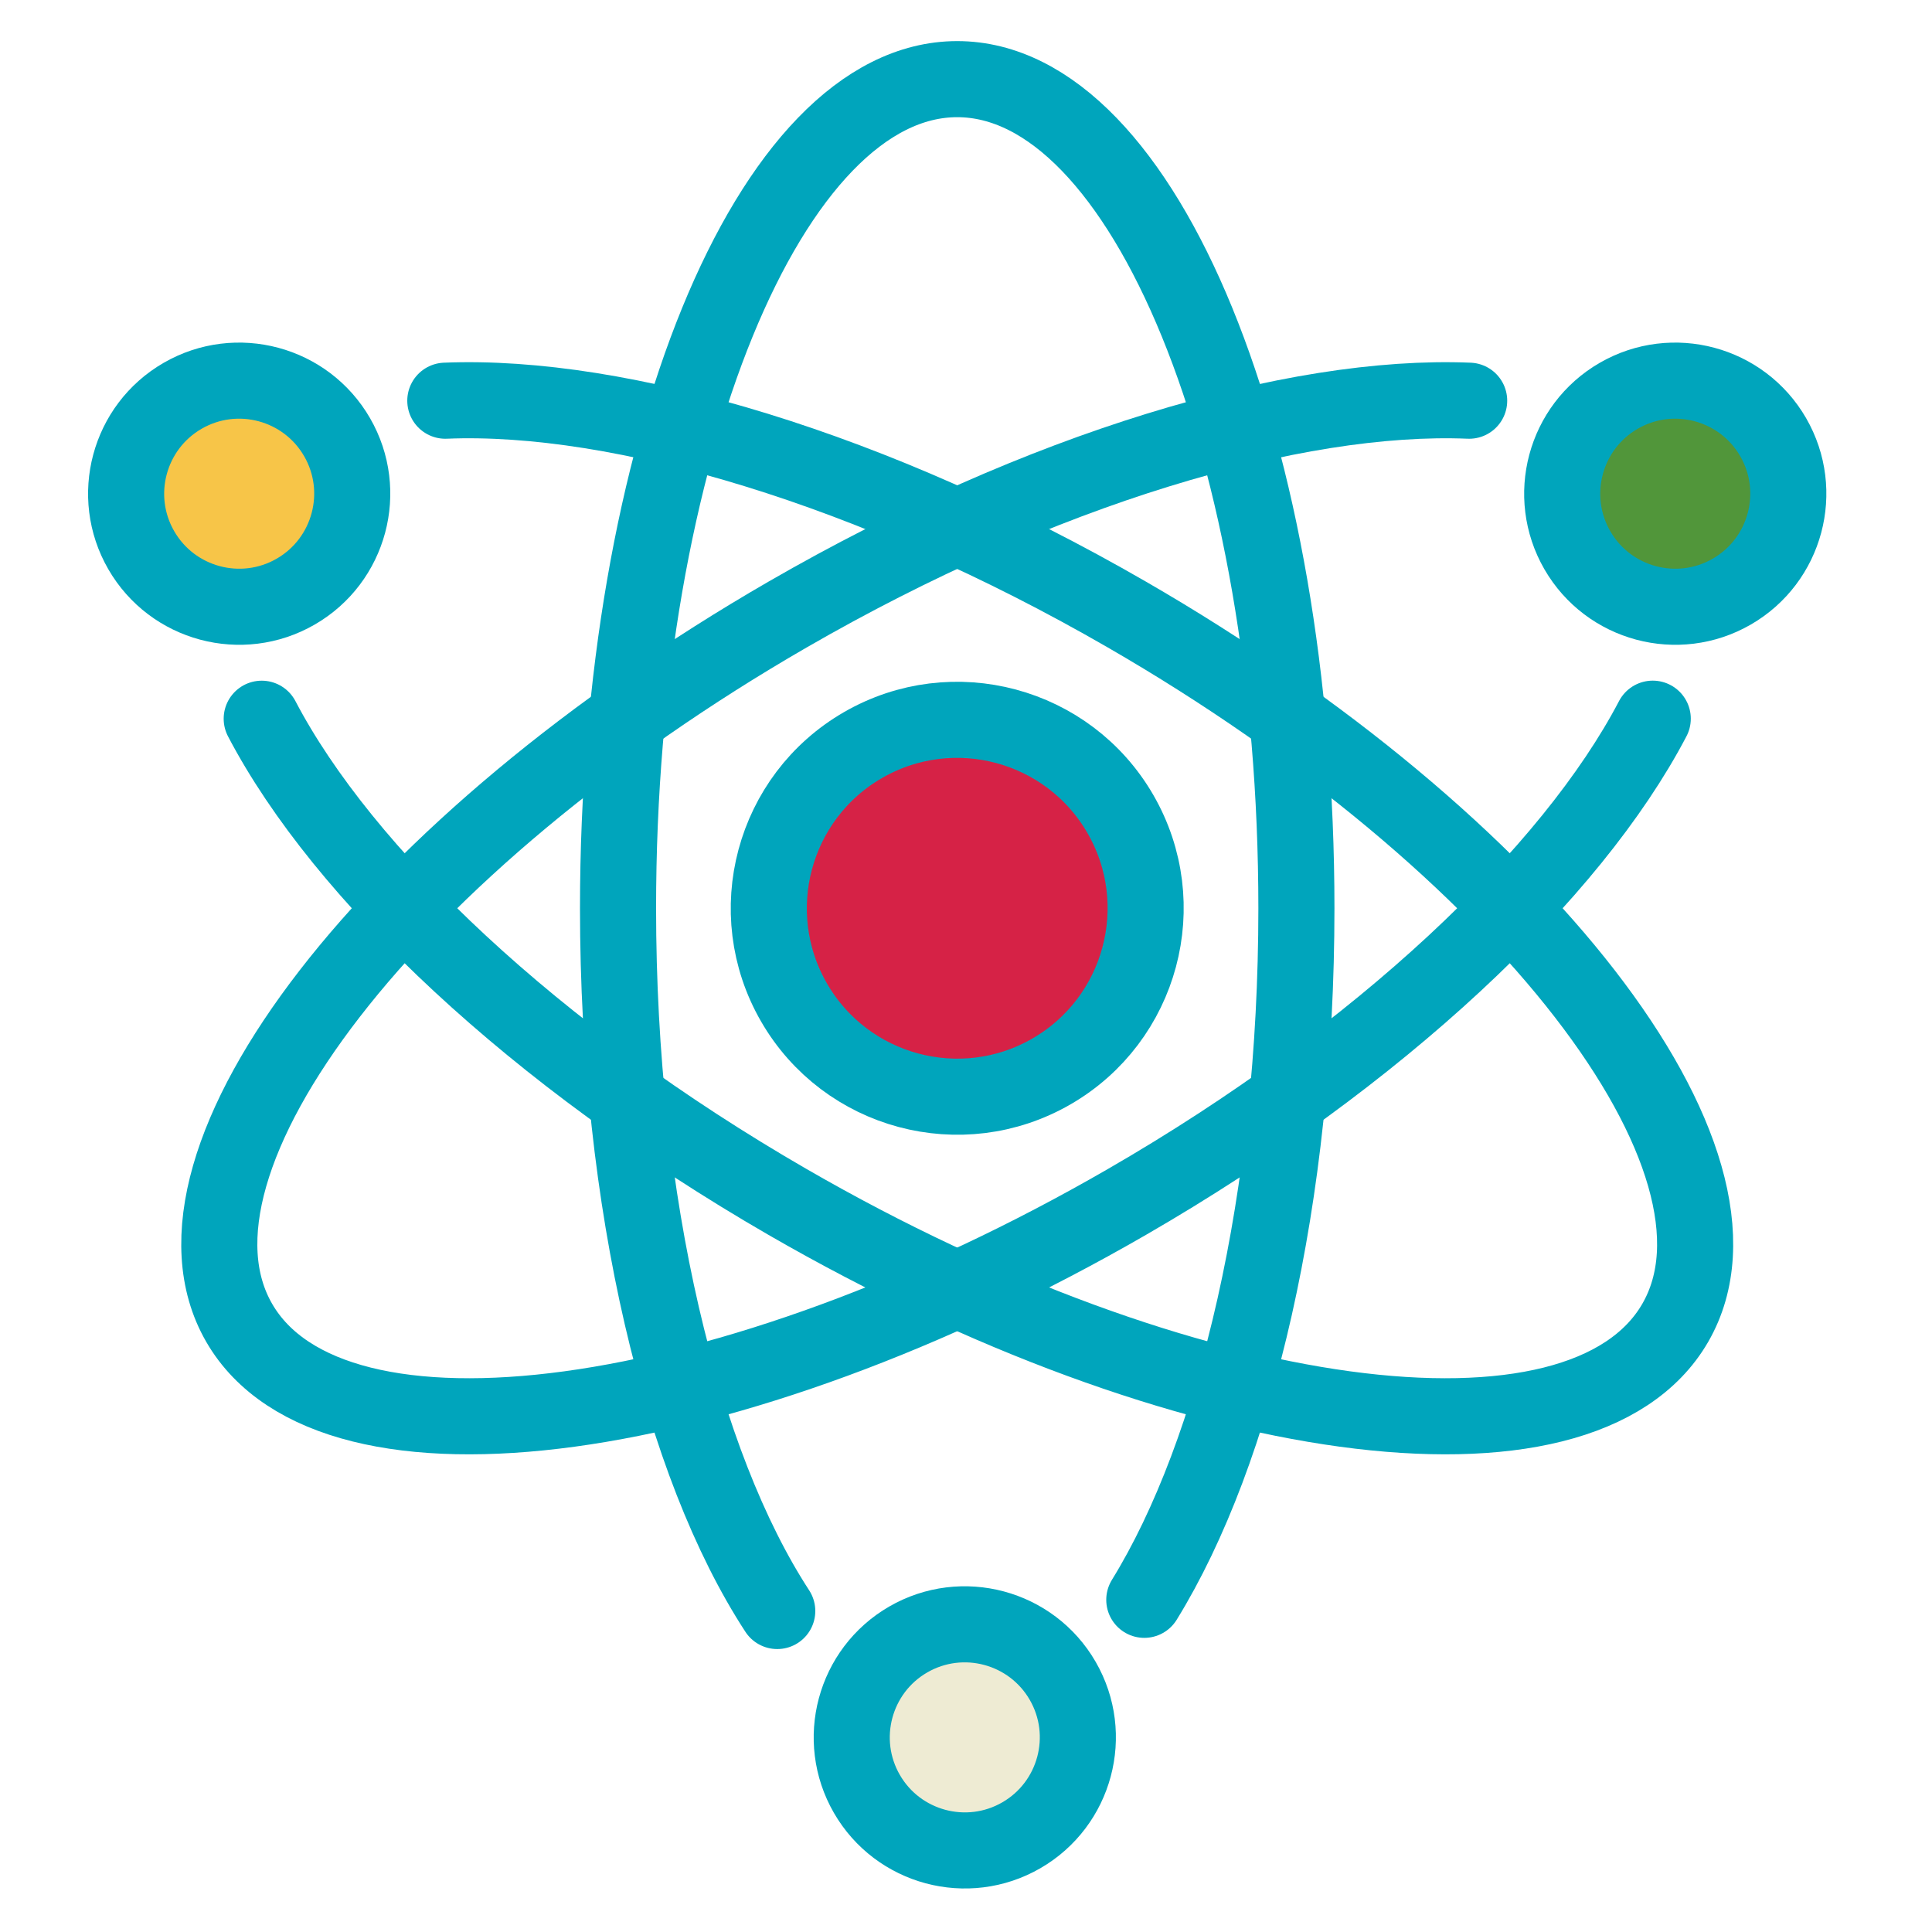
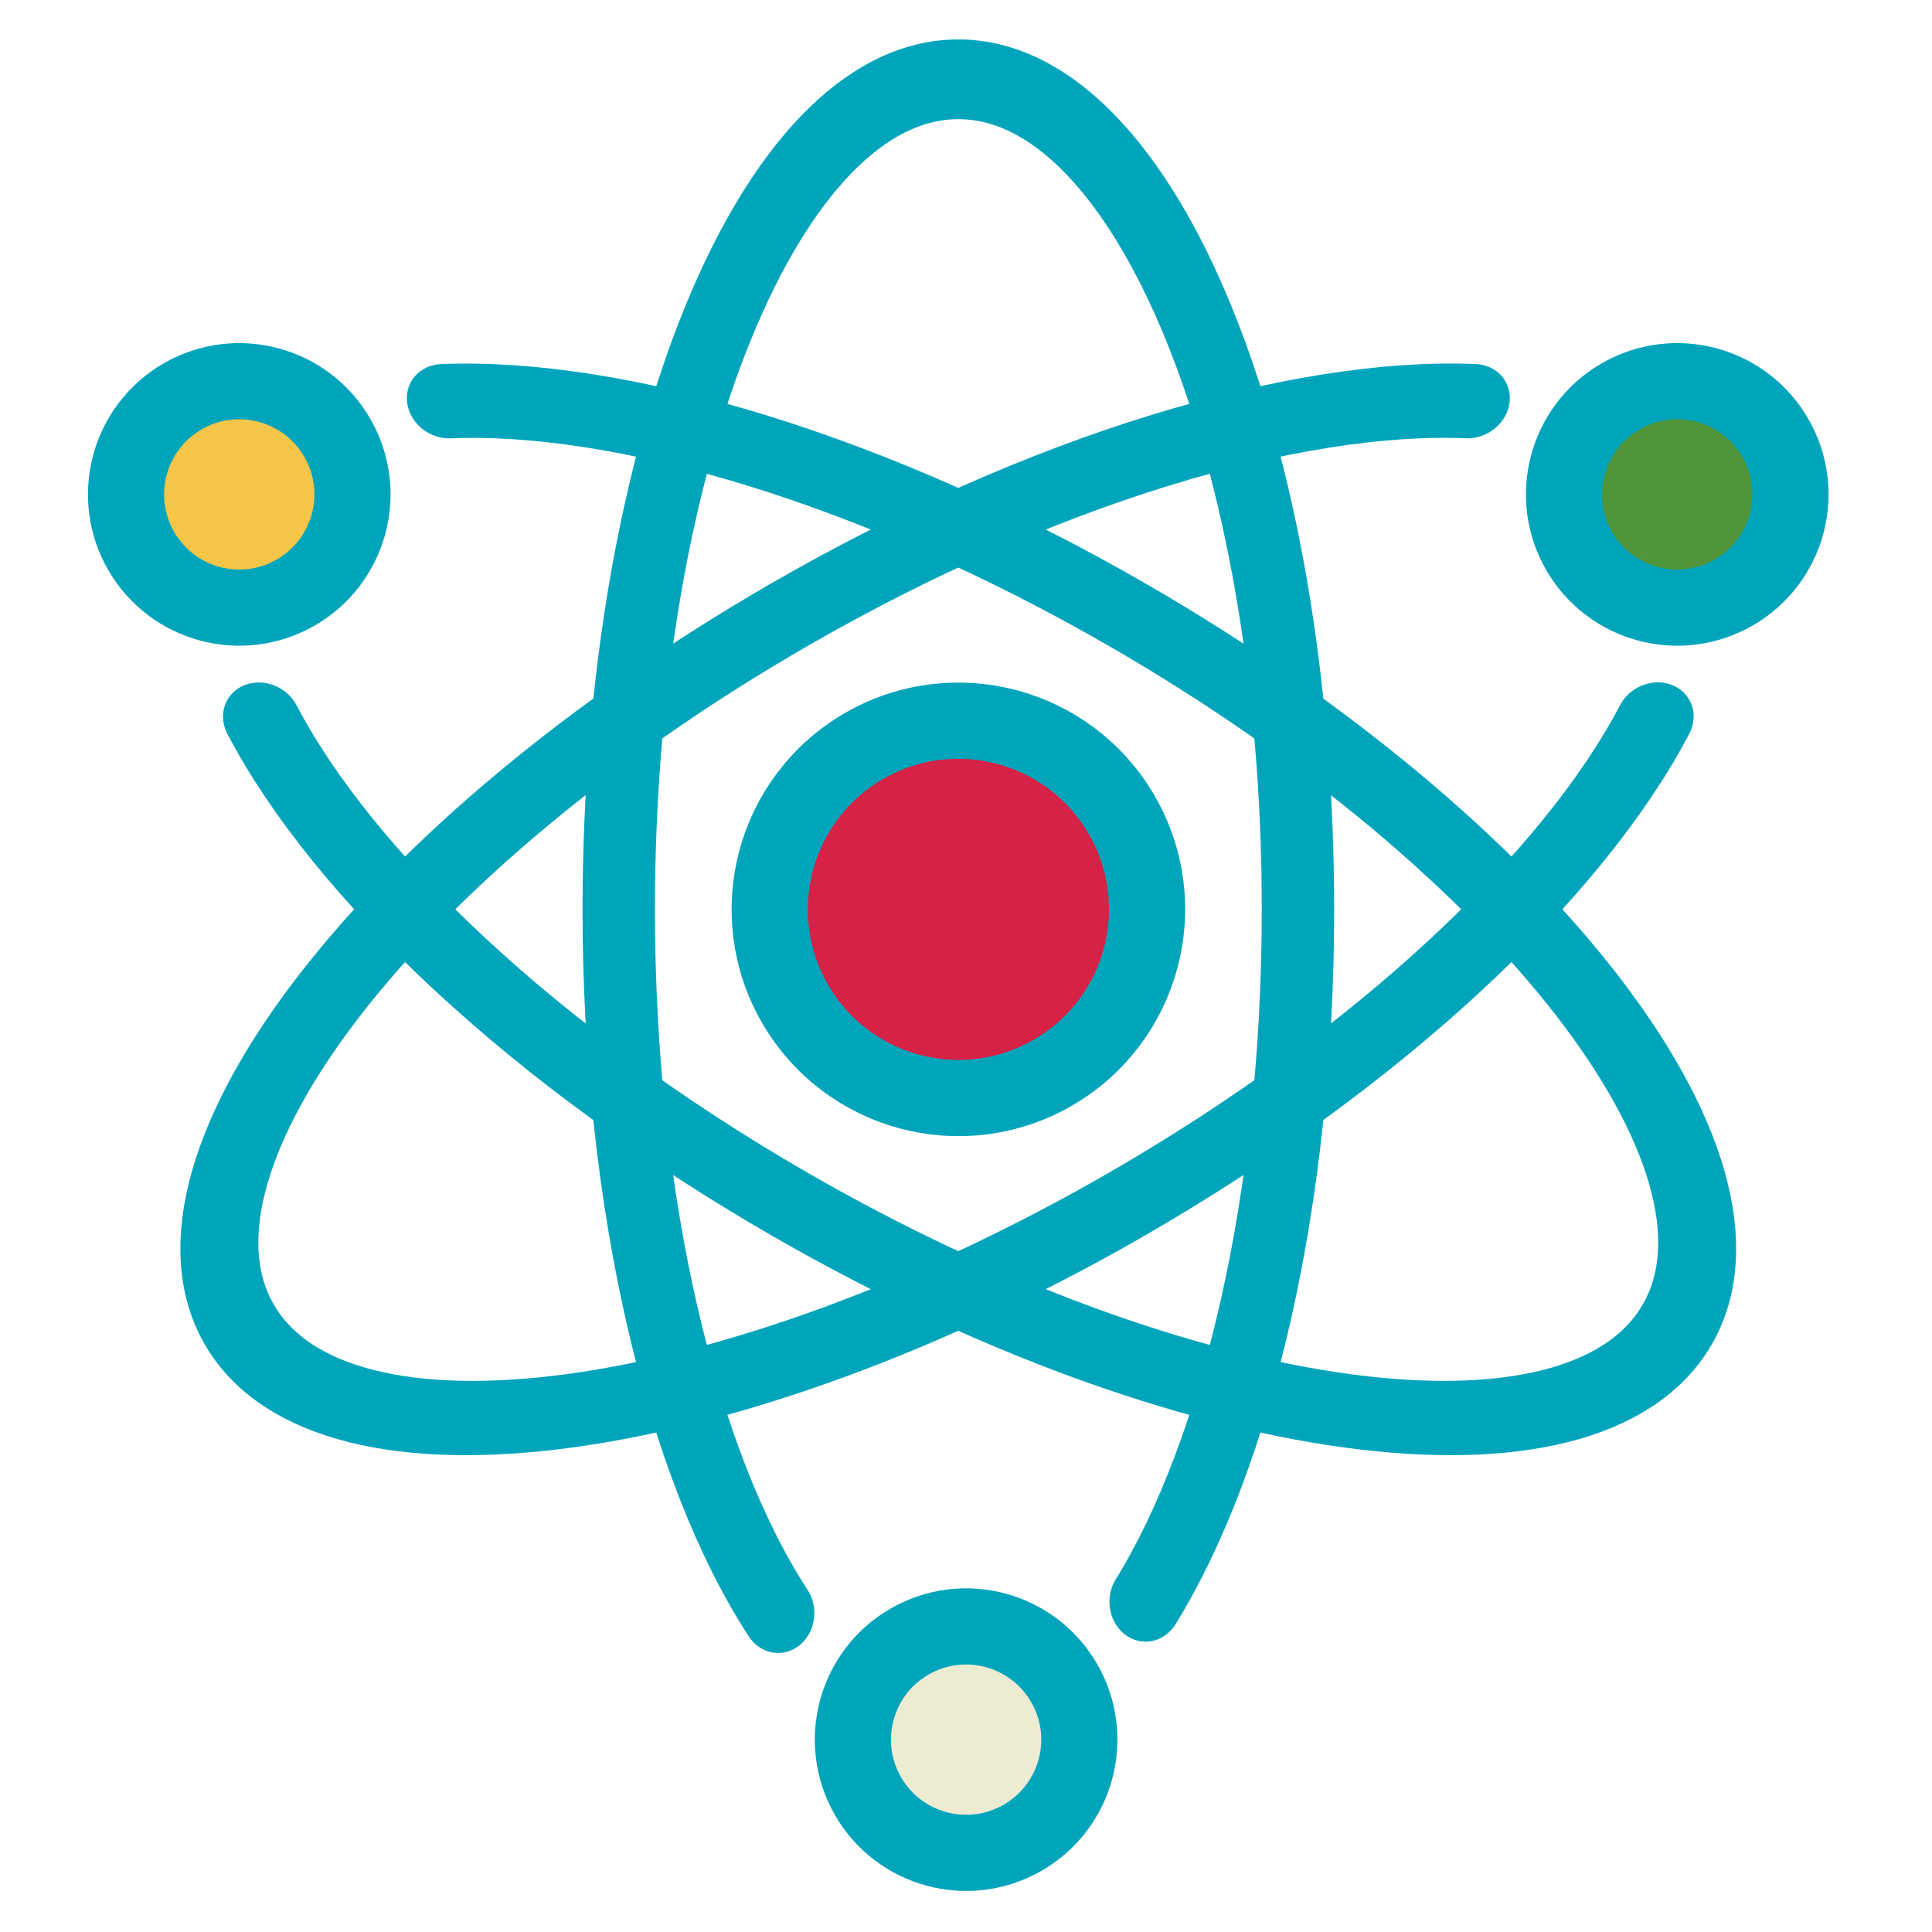
- <svg xmlns="http://www.w3.org/2000/svg" width="100%" height="100%" viewBox="0 0 534 534" version="1.1" xml:space="preserve" style="fill-rule:evenodd;clip-rule:evenodd;stroke-linecap:round;stroke-linejoin:round;stroke-miterlimit:1;">
-   <rect id="emitter-dark" x="0" y="-0" width="533.333" height="533.333" style="fill:none;" />
-   <path d="M238.532,205.936c24.894,-14.373 56.774,-5.831 71.147,19.064c14.373,24.894 5.83,56.774 -19.064,71.147c-24.894,14.373 -56.774,5.83 -71.147,-19.064c-14.373,-24.894 -5.831,-56.774 19.064,-71.147Z" style="fill:#d62246;stroke:#00a5bc;stroke-width:21.03px;" />
-   <path d="M456.816,198.641c-22.411,42.809 -75.4,93.195 -145.368,133.59c-109.535,63.241 -219.468,78.204 -245.339,33.394c-25.871,-44.81 42.054,-132.533 151.589,-195.773c69.968,-40.396 140.097,-61.094 188.376,-59.097" style="fill:none;stroke:#00a5bc;stroke-width:21.03px;" />
-   <path d="M214.83,445.28c-26.425,-40.546 -44.007,-112.413 -44.007,-194.239c0,-126.48 42.008,-229.166 93.75,-229.166c51.742,-0 93.75,102.686 93.75,229.166c0,79.784 -16.715,150.099 -42.044,191.145" style="fill:none;stroke:#00a5bc;stroke-width:21.03px;" />
-   <path d="M123.084,110.754c48.278,-1.993 118.402,18.705 188.364,59.098c109.536,63.24 177.46,150.963 151.589,195.773c-25.871,44.81 -135.803,29.847 -245.339,-33.394c-69.96,-40.391 -122.945,-90.77 -145.36,-133.576" style="fill:none;stroke:#00a5bc;stroke-width:21.03px;" />
-   <path d="M447.412,109.395c14.937,-8.624 34.065,-3.499 42.689,11.438c8.623,14.937 3.498,34.065 -11.439,42.688c-14.936,8.624 -34.064,3.499 -42.688,-11.438c-8.623,-14.937 -3.498,-34.065 11.438,-42.688Z" style="fill:#51963a;stroke:#00a5bc;stroke-width:21.03px;" />
-   <path d="M50.484,109.395c14.937,-8.624 34.065,-3.499 42.688,11.438c8.624,14.937 3.499,34.065 -11.438,42.688c-14.936,8.624 -34.064,3.499 -42.688,-11.438c-8.624,-14.937 -3.498,-34.065 11.438,-42.688Z" style="fill:#f7c548;stroke:#00a5bc;stroke-width:21.03px;" />
-   <path d="M251.042,453.145c14.936,-8.624 34.064,-3.499 42.688,11.438c8.624,14.937 3.498,34.065 -11.438,42.688c-14.937,8.624 -34.065,3.499 -42.689,-11.438c-8.623,-14.937 -3.498,-34.065 11.439,-42.688Z" style="fill:#eeebd3;stroke:#00a5bc;stroke-width:21.03px;" />
+ <svg xmlns="http://www.w3.org/2000/svg" width="100%" height="100%" viewBox="0 0 128 128" version="1.1" xml:space="preserve" style="fill-rule:evenodd;clip-rule:evenodd;stroke-linecap:round;stroke-linejoin:round;stroke-miterlimit:1;">
+   <g transform="matrix(1,0,0,1,-3000,-200)">
+     <g id="emitter-dark" transform="matrix(0.248227,0,0,0.312796,3000.45,199.973)">
+       <rect x="-1.829" y="0.088" width="515.658" height="409.212" style="fill:none;" />
+       <g transform="matrix(2.96971,-1.36063,1.71456,2.35668,-8954.94,4210.84)">
+         <circle cx="3064" cy="64" r="14.685" style="fill:rgb(214,34,70);stroke:rgb(0,165,188);stroke-width:5.93px;" />
+       </g>
+       <g transform="matrix(3.68573,-1.68869,1.93203,2.65559,-11162.8,5196.89)">
+         <path d="M3107.78,76.696C3098.5,83.169 3082.35,87.458 3064,87.458C3035.27,87.458 3011.94,76.947 3011.94,64C3011.94,51.053 3035.27,40.542 3064,40.542C3082.35,40.542 3098.5,44.831 3107.78,51.304" style="fill:none;stroke:rgb(0,165,188);stroke-width:5px;" />
+       </g>
+       <g transform="matrix(8.88178e-16,-3.37738,3.86405,4.44089e-16,6.67668,10541)">
+         <path d="M3019.87,51.553C3029.08,44.941 3045.41,40.542 3064,40.542C3092.73,40.542 3116.06,51.053 3116.06,64C3116.06,76.947 3092.73,87.458 3064,87.458C3045.88,87.458 3029.9,83.276 3020.58,76.938" style="fill:none;stroke:rgb(0,165,188);stroke-width:5px;" />
+       </g>
+       <g transform="matrix(-3.68573,-1.68869,-1.93203,2.65559,11670.7,5196.89)">
+         <path d="M3107.77,51.302C3098.5,44.83 3082.35,40.542 3064,40.542C3035.27,40.542 3011.94,51.053 3011.94,64C3011.94,76.947 3035.27,87.458 3064,87.458C3082.35,87.458 3098.5,83.17 3107.77,76.698" style="fill:none;stroke:rgb(0,165,188);stroke-width:5px;" />
+       </g>
+       <g transform="matrix(3.66754,-1.68035,2.11746,2.91046,-10725.3,4974.71)">
+         <circle cx="3009" cy="64" r="7.135" style="fill:rgb(81,150,58);stroke:rgb(0,165,188);stroke-width:4.8px;" />
+       </g>
+       <g transform="matrix(3.66754,-1.68035,2.11746,2.91046,-11109.1,4974.71)">
+         <circle cx="3009" cy="64" r="7.135" style="fill:rgb(247,197,72);stroke:rgb(0,165,188);stroke-width:4.8px;" />
+       </g>
+       <g transform="matrix(3.66754,-1.68035,2.11746,2.91046,-10915.1,5238.46)">
+         <circle cx="3009" cy="64" r="7.135" style="fill:rgb(238,235,211);stroke:rgb(0,165,188);stroke-width:4.8px;" />
+       </g>
+     </g>
+   </g>
</svg>
